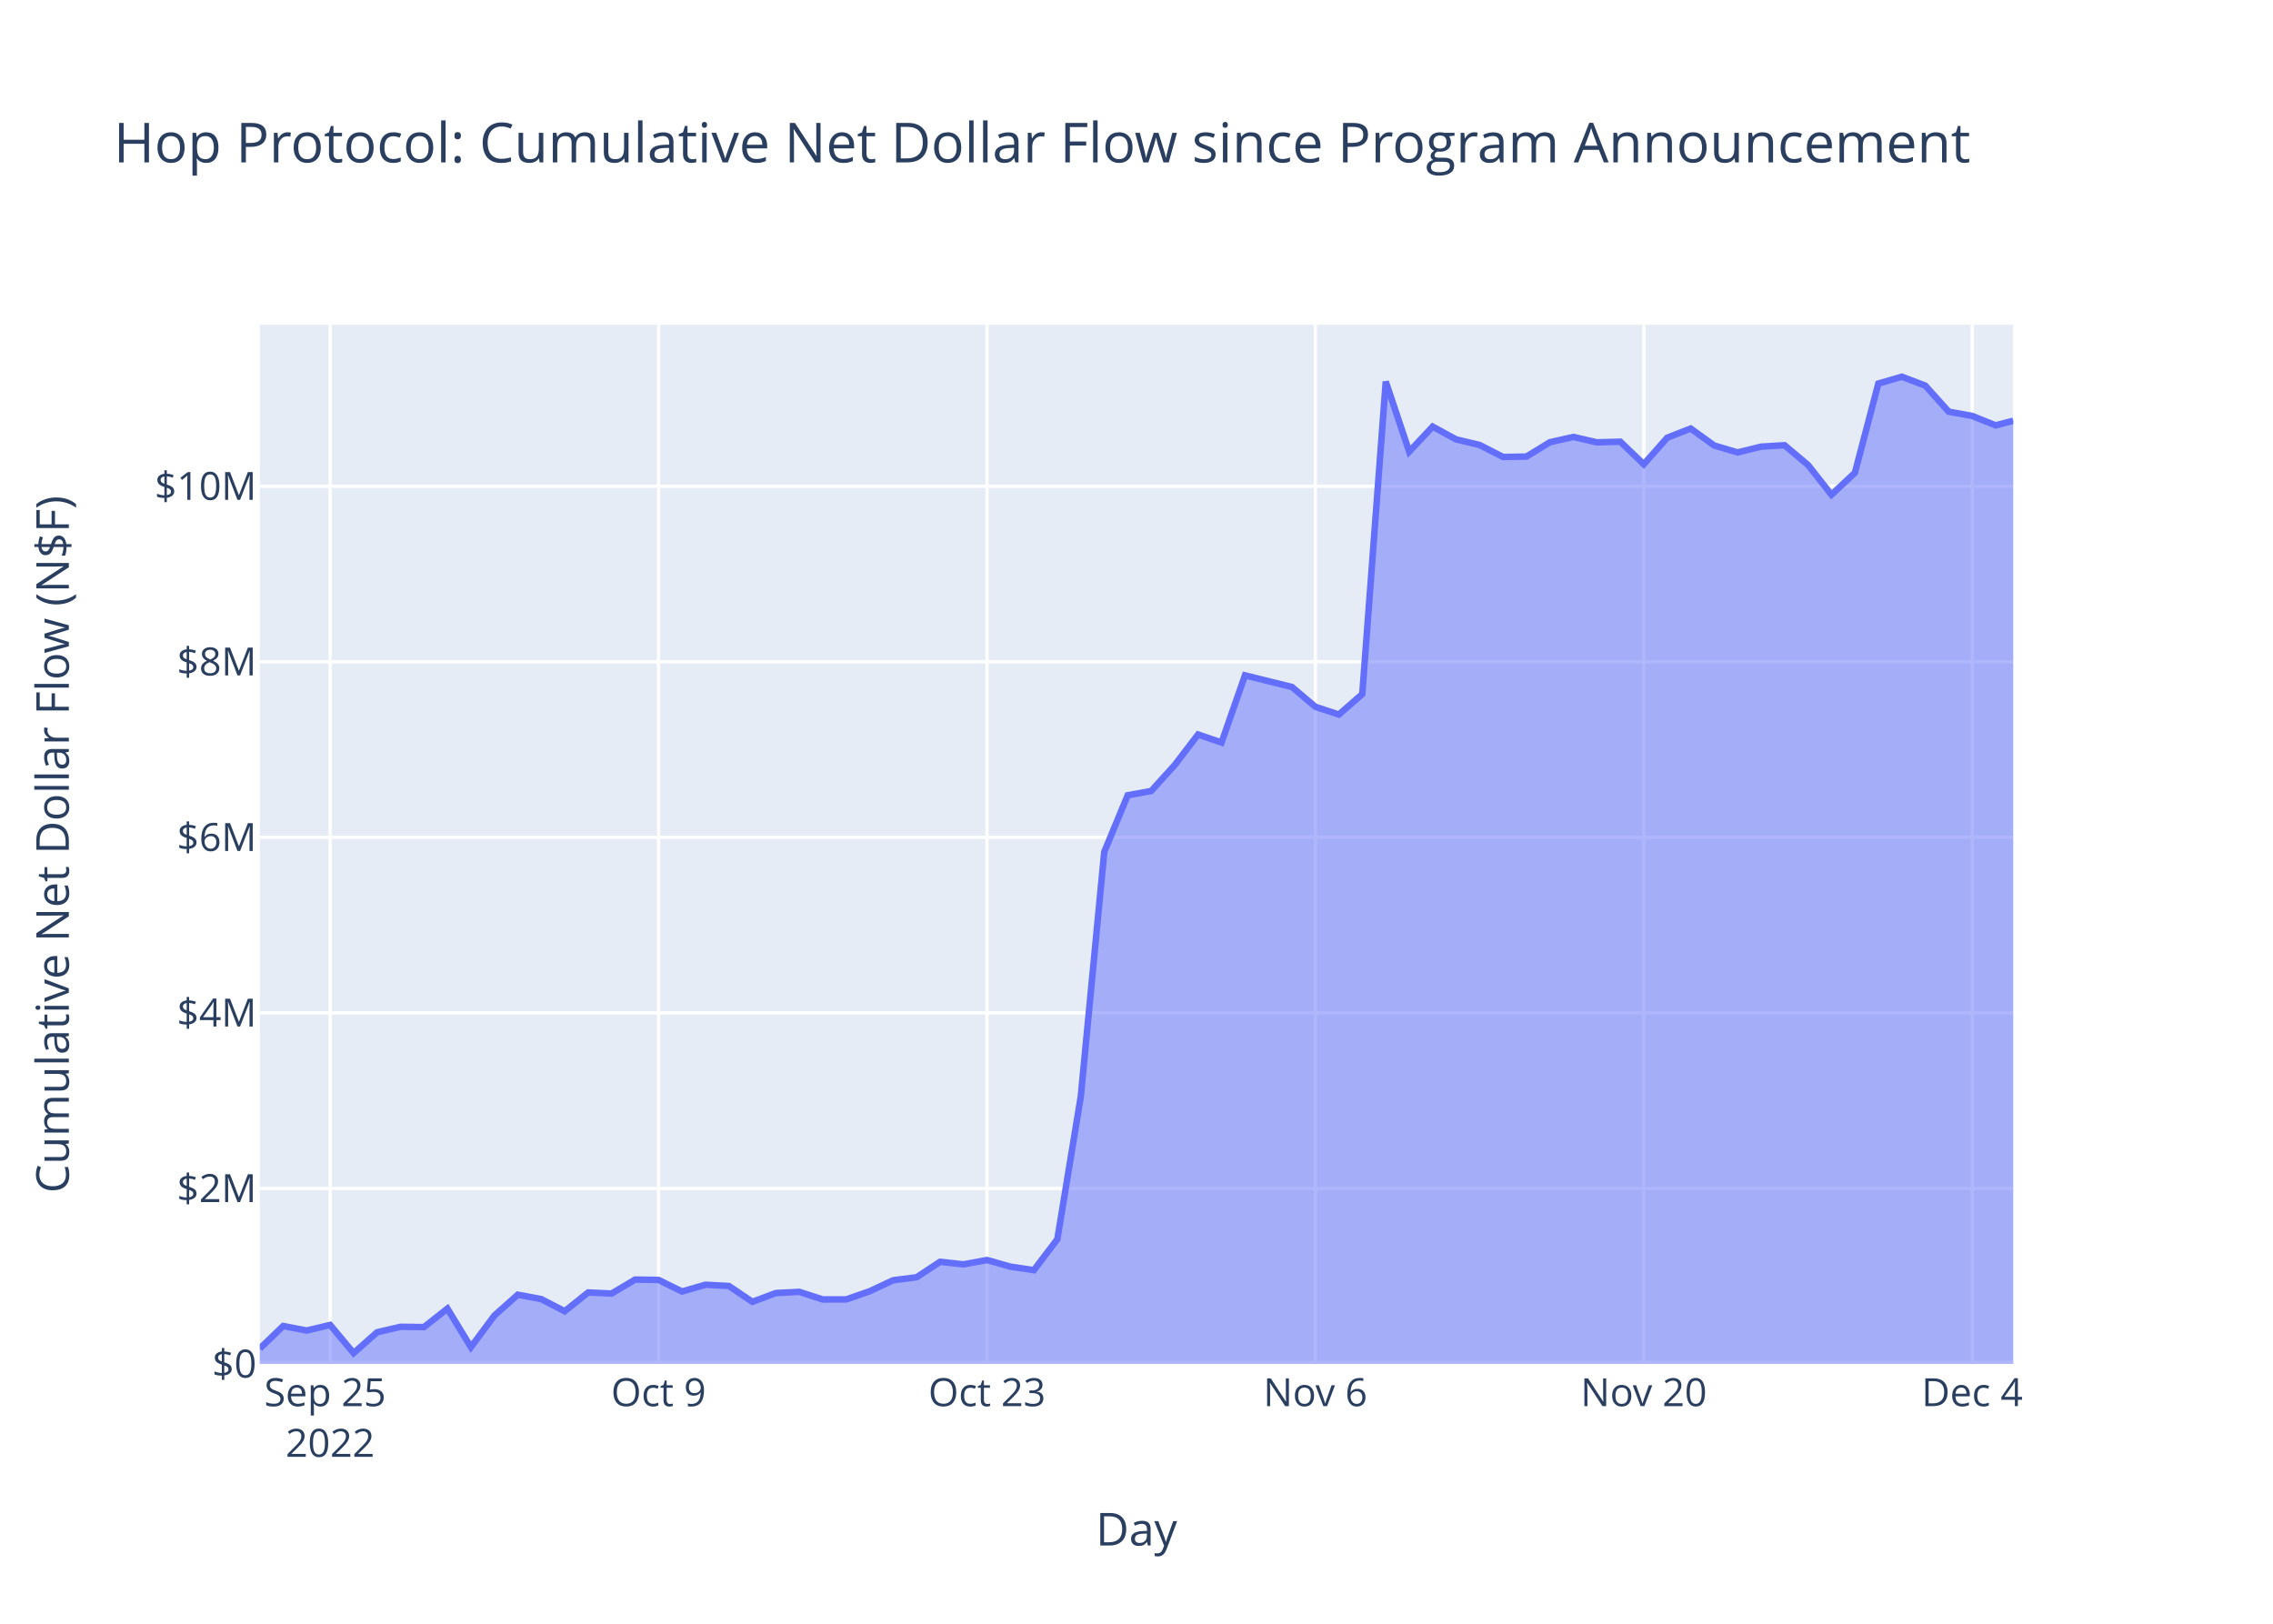
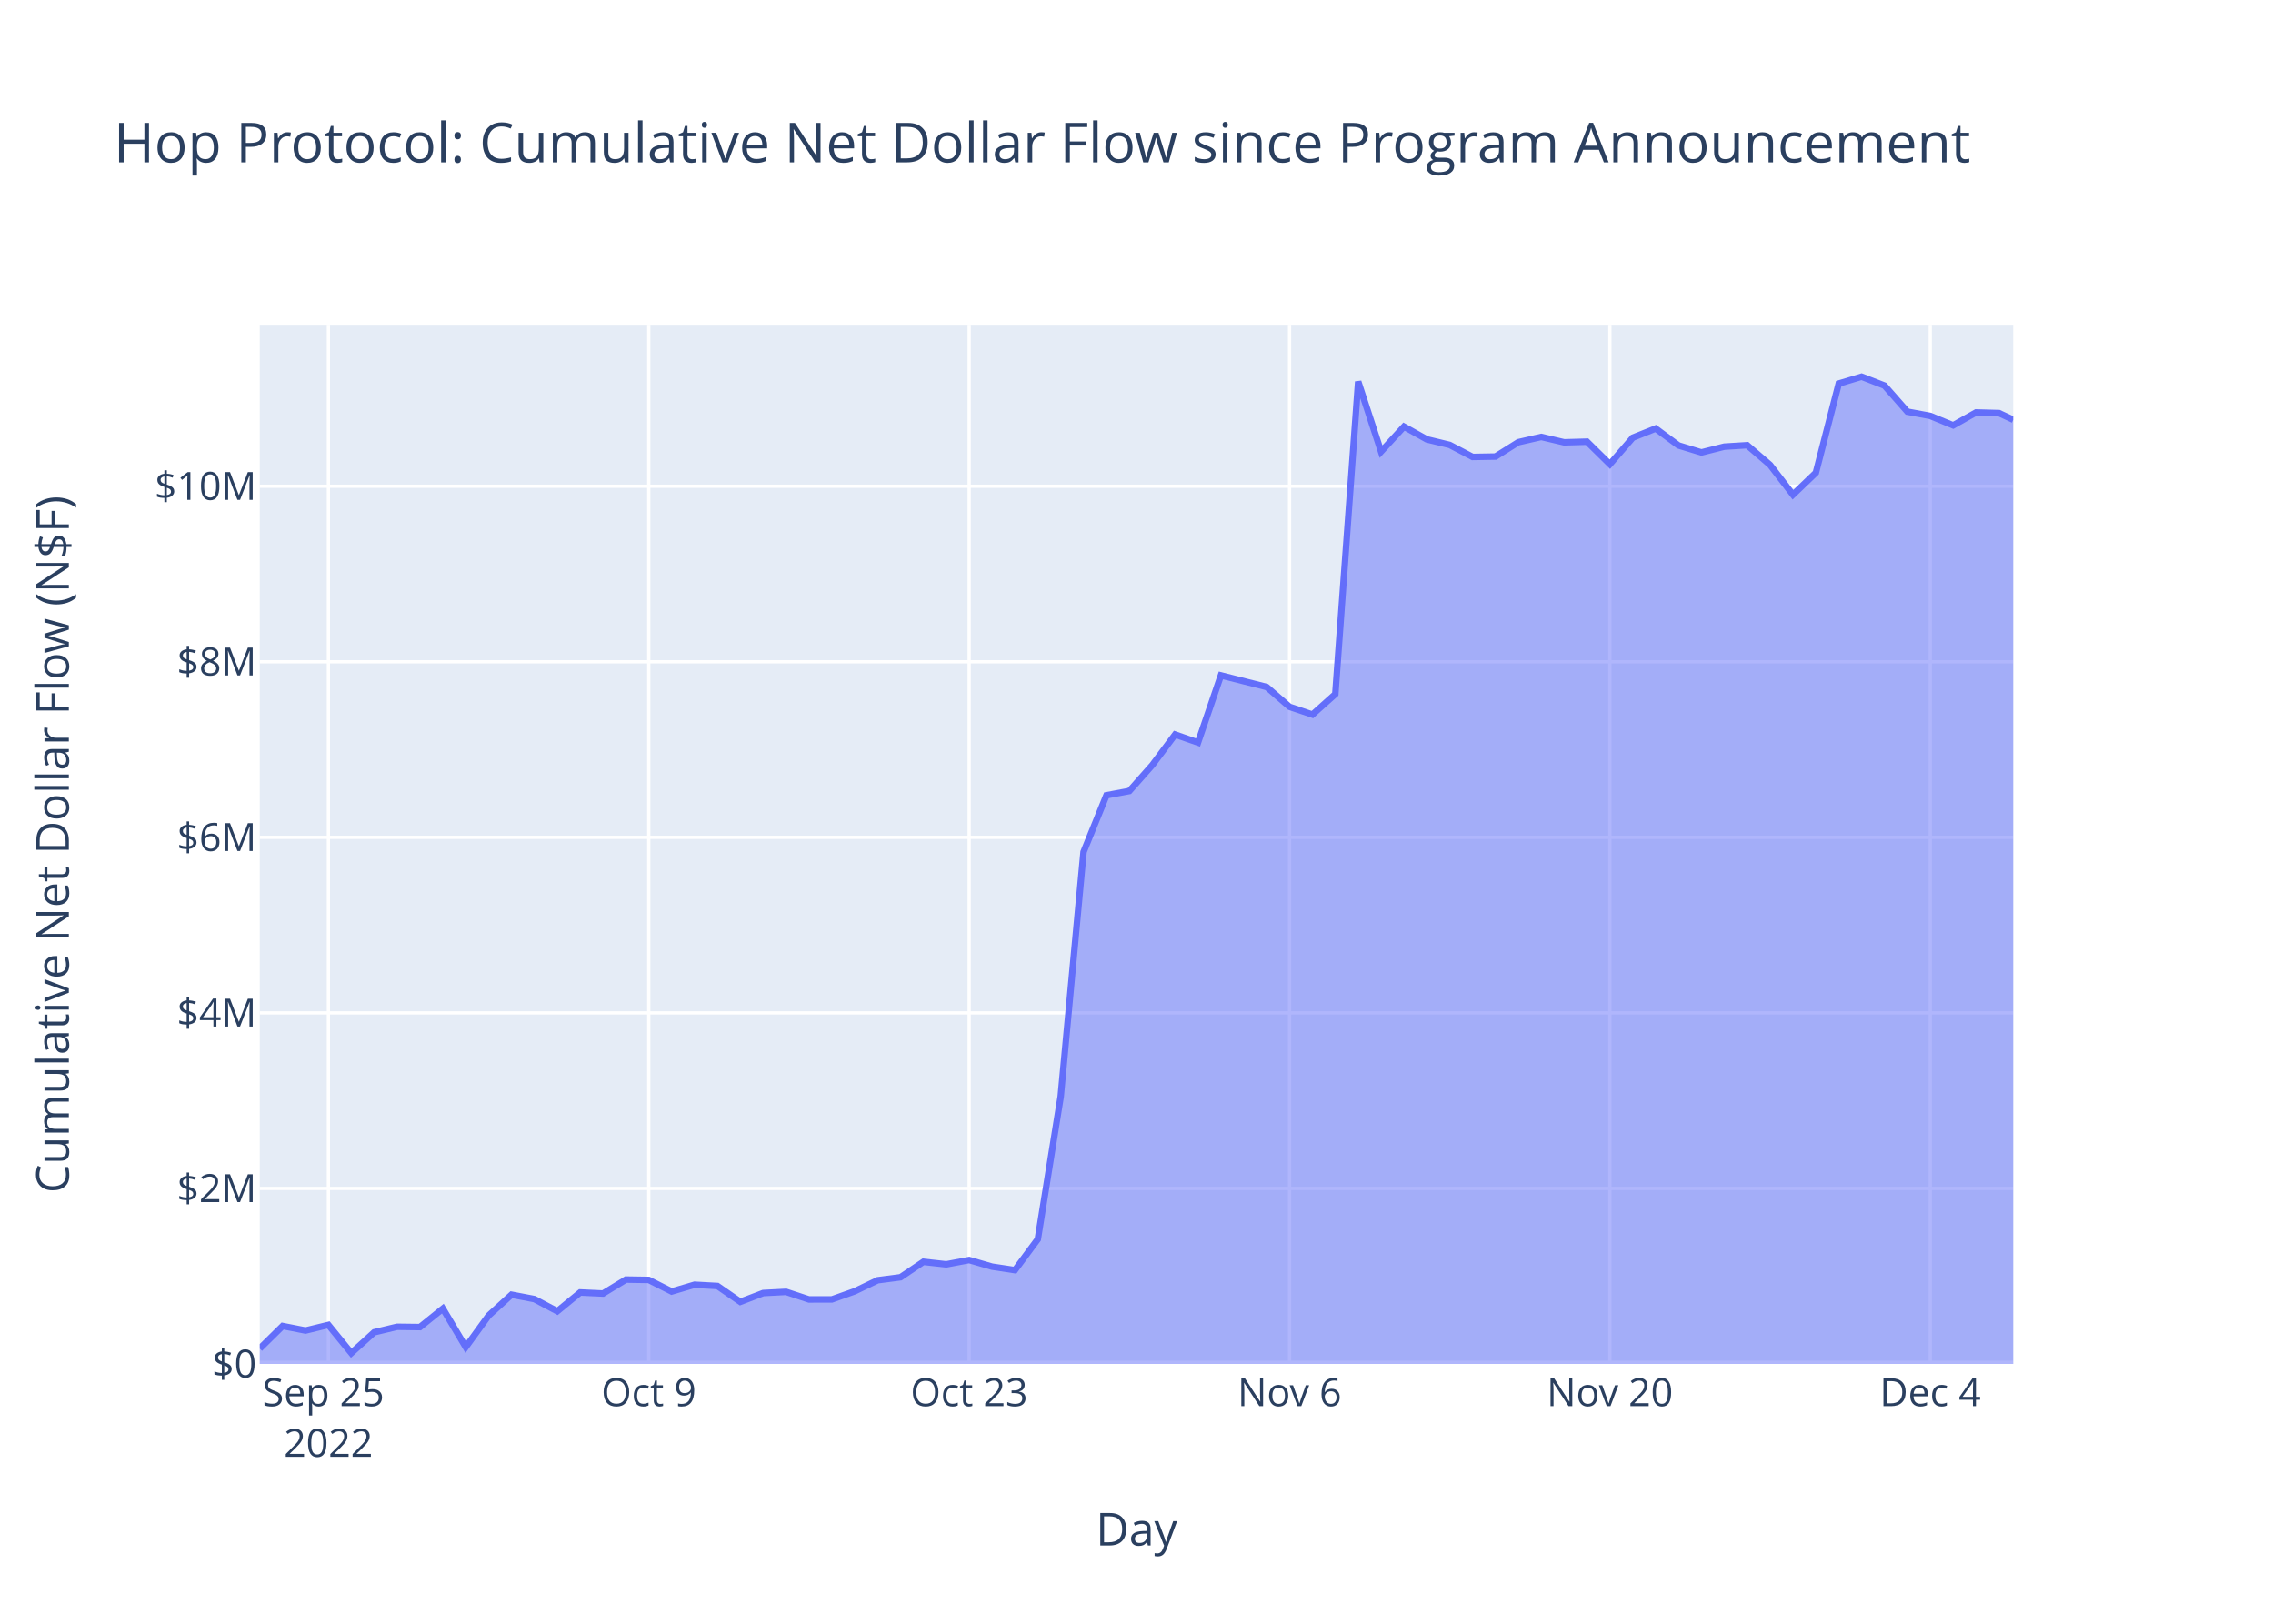
<svg xmlns="http://www.w3.org/2000/svg" class="main-svg" width="700" height="500" style="" viewBox="0 0 700 500">
  <rect x="0" y="0" width="700" height="500" style="fill: rgb(255, 255, 255); fill-opacity: 1;" />
-   <defs id="defs-2abdb4">
+   <defs id="defs-2d5667">
    <g class="clips">
-       <clipPath id="clip2abdb4xyplot" class="plotclip">
+       <clipPath id="clip2d5667xyplot" class="plotclip">
        <rect width="540" height="320" />
      </clipPath>
-       <clipPath class="axesclip" id="clip2abdb4x">
+       <clipPath class="axesclip" id="clip2d5667x">
        <rect x="80" y="0" width="540" height="500" />
      </clipPath>
-       <clipPath class="axesclip" id="clip2abdb4y">
+       <clipPath class="axesclip" id="clip2d5667y">
        <rect x="0" y="100" width="700" height="320" />
      </clipPath>
-       <clipPath class="axesclip" id="clip2abdb4xy">
+       <clipPath class="axesclip" id="clip2d5667xy">
        <rect x="80" y="100" width="540" height="320" />
      </clipPath>
    </g>
    <g class="gradients" />
    <g class="patterns" />
  </defs>
  <g class="bglayer">
    <rect class="bg" x="80" y="100" width="540" height="320" style="fill: rgb(229, 236, 246); fill-opacity: 1; stroke-width: 0;" />
  </g>
  <g class="layer-below">
    <g class="imagelayer" />
    <g class="shapelayer" />
  </g>
  <g class="cartesianlayer">
    <g class="subplot xy">
      <g class="layer-subplot">
        <g class="shapelayer" />
        <g class="imagelayer" />
      </g>
      <g class="minor-gridlayer">
        <g class="x" />
        <g class="y" />
      </g>
      <g class="gridlayer">
        <g class="x">
-           <path class="xgrid crisp" transform="translate(101.67,0)" d="M0,100v320" style="stroke: rgb(255, 255, 255); stroke-opacity: 1; stroke-width: 1px;" />
-           <path class="xgrid crisp" transform="translate(202.81,0)" d="M0,100v320" style="stroke: rgb(255, 255, 255); stroke-opacity: 1; stroke-width: 1px;" />
-           <path class="xgrid crisp" transform="translate(303.95,0)" d="M0,100v320" style="stroke: rgb(255, 255, 255); stroke-opacity: 1; stroke-width: 1px;" />
-           <path class="xgrid crisp" transform="translate(405.08,0)" d="M0,100v320" style="stroke: rgb(255, 255, 255); stroke-opacity: 1; stroke-width: 1px;" />
-           <path class="xgrid crisp" transform="translate(506.22,0)" d="M0,100v320" style="stroke: rgb(255, 255, 255); stroke-opacity: 1; stroke-width: 1px;" />
-           <path class="xgrid crisp" transform="translate(607.36,0)" d="M0,100v320" style="stroke: rgb(255, 255, 255); stroke-opacity: 1; stroke-width: 1px;" />
+           <path class="xgrid crisp" transform="translate(101.14,0)" d="M0,100v320" style="stroke: rgb(255, 255, 255); stroke-opacity: 1; stroke-width: 1px;" />
+           <path class="xgrid crisp" transform="translate(199.8,0)" d="M0,100v320" style="stroke: rgb(255, 255, 255); stroke-opacity: 1; stroke-width: 1px;" />
+           <path class="xgrid crisp" transform="translate(298.47,0)" d="M0,100v320" style="stroke: rgb(255, 255, 255); stroke-opacity: 1; stroke-width: 1px;" />
+           <path class="xgrid crisp" transform="translate(397.13,0)" d="M0,100v320" style="stroke: rgb(255, 255, 255); stroke-opacity: 1; stroke-width: 1px;" />
+           <path class="xgrid crisp" transform="translate(495.79,0)" d="M0,100v320" style="stroke: rgb(255, 255, 255); stroke-opacity: 1; stroke-width: 1px;" />
+           <path class="xgrid crisp" transform="translate(594.45,0)" d="M0,100v320" style="stroke: rgb(255, 255, 255); stroke-opacity: 1; stroke-width: 1px;" />
        </g>
        <g class="y">
          <path class="ygrid crisp" transform="translate(0,365.95)" d="M80,0h540" style="stroke: rgb(255, 255, 255); stroke-opacity: 1; stroke-width: 1px;" />
          <path class="ygrid crisp" transform="translate(0,311.89)" d="M80,0h540" style="stroke: rgb(255, 255, 255); stroke-opacity: 1; stroke-width: 1px;" />
          <path class="ygrid crisp" transform="translate(0,257.84)" d="M80,0h540" style="stroke: rgb(255, 255, 255); stroke-opacity: 1; stroke-width: 1px;" />
          <path class="ygrid crisp" transform="translate(0,203.78)" d="M80,0h540" style="stroke: rgb(255, 255, 255); stroke-opacity: 1; stroke-width: 1px;" />
          <path class="ygrid crisp" transform="translate(0,149.73)" d="M80,0h540" style="stroke: rgb(255, 255, 255); stroke-opacity: 1; stroke-width: 1px;" />
        </g>
      </g>
      <g class="zerolinelayer">
        <path class="yzl zl crisp" transform="translate(0,420)" d="M80,0h540" style="stroke: rgb(255, 255, 255); stroke-opacity: 1; stroke-width: 2px;" />
      </g>
      <path class="xlines-below" />
      <path class="ylines-below" />
      <g class="overlines-below" />
      <g class="xaxislayer-below" />
      <g class="yaxislayer-below" />
      <g class="overaxes-below" />
-       <g class="plot" transform="translate(80,100)" clip-path="url(#clip2abdb4xyplot)">
+       <g class="plot" transform="translate(80,100)" clip-path="url(#clip2d5667xyplot)">
        <g class="scatterlayer mlayer">
-           <g class="trace scatter trace23c35f" style="stroke-miterlimit: 2;">
+           <g class="trace scatter trace52cd62" style="stroke-miterlimit: 2;">
            <g class="fills">
              <g>
-                 <path class="js-fill" d="M540,320L0,320L0,315.26L7.22,308.32L14.45,309.71L21.67,307.99L28.9,316.65L36.12,310.25L43.34,308.56L50.57,308.65L57.79,302.96L65.02,314.82L72.24,305.11L79.47,298.68L86.69,300.03L93.91,303.77L101.14,297.99L108.36,298.32L115.59,294.02L122.81,294.13L130.03,297.69L137.26,295.61L144.48,296L151.71,300.87L158.93,298.17L166.15,297.8L173.38,300.14L180.6,300.13L187.83,297.62L195.05,294.23L202.28,293.31L209.5,288.55L216.72,289.33L223.95,288L231.17,290.04L238.4,291.11L245.62,281.59L252.84,237.67L260.07,162.33L267.29,144.89L274.52,143.57L281.74,135.6L288.96,126.18L296.19,128.64L303.41,107.97L317.86,111.54L325.08,117.64L332.31,120.03L339.53,113.73L346.76,17.5L353.98,39.07L361.21,31.37L368.43,35.3L375.65,37.01L382.88,40.71L390.1,40.59L397.33,36.17L404.55,34.55L411.77,36.21L419,36.01L426.22,42.95L433.45,34.78L440.67,31.96L447.89,37.17L455.12,39.32L462.34,37.54L469.57,37.1L476.79,43.16L484.02,52.34L491.24,45.58L498.46,18.12L505.69,16L512.91,18.74L520.14,26.77L527.36,28.08L534.58,30.98L540,29.56" style="fill: rgb(99, 110, 250); fill-opacity: 0.5; stroke-width: 0;" />
+                 <path class="js-fill" d="M540,320L0,320L0,315.26L7.05,308.32L14.09,309.71L21.14,307.99L28.19,316.65L35.24,310.25L42.28,308.56L49.33,308.65L56.38,302.96L63.43,314.82L70.47,305.11L77.52,298.68L84.57,300.03L91.62,303.77L98.66,297.99L105.71,298.32L112.76,294.02L119.8,294.13L126.85,297.69L133.9,295.61L140.95,296L147.99,300.87L155.04,298.17L162.09,297.8L169.14,300.14L176.18,300.13L183.23,297.62L190.28,294.23L197.33,293.31L204.37,288.55L211.42,289.33L218.47,288L225.51,290.04L232.56,291.11L239.61,281.59L246.66,237.67L253.7,162.33L260.75,144.89L267.8,143.57L274.85,135.6L281.89,126.18L288.94,128.64L295.99,107.97L310.08,111.54L317.13,117.64L324.18,120.03L331.22,113.73L338.27,17.5L345.32,39.07L352.37,31.37L359.41,35.3L366.46,37.01L373.51,40.71L380.56,40.59L387.6,36.17L394.65,34.55L401.7,36.21L408.74,36.01L415.79,42.95L422.84,34.78L429.89,31.96L436.93,37.17L443.98,39.32L451.03,37.54L458.08,37.1L465.12,43.16L472.17,52.34L479.22,45.58L486.27,18.12L493.31,16L500.36,18.74L507.41,26.77L514.45,28.08L521.5,30.98L528.55,27.01L535.6,27.21L540,29.25" style="fill: rgb(99, 110, 250); fill-opacity: 0.5; stroke-width: 0;" />
              </g>
            </g>
            <g class="errorbars" />
            <g class="lines">
-               <path class="js-line" d="M0,315.26L7.22,308.32L14.45,309.71L21.67,307.99L28.9,316.65L36.12,310.25L43.34,308.56L50.57,308.65L57.79,302.96L65.02,314.82L72.24,305.11L79.47,298.68L86.69,300.03L93.91,303.77L101.14,297.99L108.36,298.32L115.59,294.02L122.81,294.13L130.03,297.69L137.26,295.61L144.48,296L151.71,300.87L158.93,298.17L166.15,297.8L173.38,300.14L180.6,300.13L187.83,297.62L195.05,294.23L202.28,293.31L209.5,288.55L216.72,289.33L223.95,288L231.17,290.04L238.4,291.11L245.62,281.59L252.84,237.67L260.07,162.33L267.29,144.89L274.52,143.57L281.74,135.6L288.96,126.18L296.19,128.64L303.41,107.97L317.86,111.54L325.08,117.64L332.31,120.03L339.53,113.73L346.76,17.5L353.98,39.07L361.21,31.37L368.43,35.3L375.65,37.01L382.88,40.71L390.1,40.59L397.33,36.17L404.55,34.55L411.77,36.21L419,36.01L426.22,42.95L433.45,34.78L440.67,31.96L447.89,37.17L455.12,39.32L462.34,37.54L469.57,37.1L476.79,43.16L484.02,52.34L491.24,45.58L498.46,18.12L505.69,16L512.91,18.74L520.14,26.77L527.36,28.08L534.58,30.98L540,29.56" style="vector-effect: non-scaling-stroke; fill: none; stroke: rgb(99, 110, 250); stroke-opacity: 1; stroke-width: 2px; opacity: 1;" />
+               <path class="js-line" d="M0,315.26L7.05,308.32L14.09,309.71L21.14,307.99L28.19,316.65L35.24,310.25L42.28,308.56L49.33,308.65L56.38,302.96L63.43,314.82L70.47,305.11L77.52,298.68L84.57,300.03L91.62,303.77L98.66,297.99L105.71,298.32L112.76,294.02L119.8,294.13L126.85,297.69L133.9,295.61L140.95,296L147.99,300.87L155.04,298.17L162.09,297.8L169.14,300.14L176.18,300.13L183.23,297.62L190.28,294.23L197.33,293.31L204.37,288.55L211.42,289.33L218.47,288L225.51,290.04L232.56,291.11L239.61,281.59L246.66,237.67L253.7,162.33L260.75,144.89L267.8,143.57L274.85,135.6L281.89,126.18L288.94,128.64L295.99,107.97L310.08,111.54L317.13,117.64L324.18,120.03L331.22,113.73L338.27,17.5L345.32,39.07L352.37,31.37L359.41,35.3L366.46,37.01L373.51,40.71L380.56,40.59L387.6,36.17L394.65,34.55L401.7,36.21L408.74,36.01L415.79,42.95L422.84,34.78L429.89,31.96L436.93,37.17L443.98,39.32L451.03,37.54L458.08,37.1L465.12,43.16L472.17,52.34L479.22,45.58L486.27,18.12L493.31,16L500.36,18.74L507.41,26.77L514.45,28.08L521.5,30.98L528.55,27.01L535.6,27.21L540,29.25" style="vector-effect: non-scaling-stroke; fill: none; stroke: rgb(99, 110, 250); stroke-opacity: 1; stroke-width: 2px; opacity: 1;" />
            </g>
            <g class="points" />
            <g class="text" />
          </g>
        </g>
      </g>
      <g class="overplot" />
      <path class="xlines-above crisp" d="M0,0" style="fill: none;" />
      <path class="ylines-above crisp" d="M0,0" style="fill: none;" />
      <g class="overlines-above" />
      <g class="xaxislayer-above">
        <g class="xtick">
-           <text text-anchor="middle" x="0" y="433" transform="translate(101.67,0)" style="font-family: 'Open Sans', verdana, arial, sans-serif; font-size: 12px; fill: rgb(42, 63, 95); fill-opacity: 1; white-space: pre; opacity: 1;">
+           <text text-anchor="middle" x="0" y="433" transform="translate(101.14,0)" style="font-family: 'Open Sans', verdana, arial, sans-serif; font-size: 12px; fill: rgb(42, 63, 95); fill-opacity: 1; white-space: pre; opacity: 1;">
            <tspan class="line" dy="0em" x="0" y="433">Sep 25</tspan>
            <tspan class="line" dy="1.3em" x="0" y="433">2022</tspan>
          </text>
        </g>
        <g class="xtick">
-           <text text-anchor="middle" x="0" y="433" style="font-family: 'Open Sans', verdana, arial, sans-serif; font-size: 12px; fill: rgb(42, 63, 95); fill-opacity: 1; white-space: pre; opacity: 1;" transform="translate(202.81,0)">Oct 9</text>
+           <text text-anchor="middle" x="0" y="433" style="font-family: 'Open Sans', verdana, arial, sans-serif; font-size: 12px; fill: rgb(42, 63, 95); fill-opacity: 1; white-space: pre; opacity: 1;" transform="translate(199.8,0)">Oct 9</text>
        </g>
        <g class="xtick">
-           <text text-anchor="middle" x="0" y="433" style="font-family: 'Open Sans', verdana, arial, sans-serif; font-size: 12px; fill: rgb(42, 63, 95); fill-opacity: 1; white-space: pre; opacity: 1;" transform="translate(303.95,0)">Oct 23</text>
+           <text text-anchor="middle" x="0" y="433" style="font-family: 'Open Sans', verdana, arial, sans-serif; font-size: 12px; fill: rgb(42, 63, 95); fill-opacity: 1; white-space: pre; opacity: 1;" transform="translate(298.47,0)">Oct 23</text>
        </g>
        <g class="xtick">
-           <text text-anchor="middle" x="0" y="433" style="font-family: 'Open Sans', verdana, arial, sans-serif; font-size: 12px; fill: rgb(42, 63, 95); fill-opacity: 1; white-space: pre; opacity: 1;" transform="translate(405.08,0)">Nov 6</text>
+           <text text-anchor="middle" x="0" y="433" style="font-family: 'Open Sans', verdana, arial, sans-serif; font-size: 12px; fill: rgb(42, 63, 95); fill-opacity: 1; white-space: pre; opacity: 1;" transform="translate(397.13,0)">Nov 6</text>
        </g>
        <g class="xtick">
-           <text text-anchor="middle" x="0" y="433" style="font-family: 'Open Sans', verdana, arial, sans-serif; font-size: 12px; fill: rgb(42, 63, 95); fill-opacity: 1; white-space: pre; opacity: 1;" transform="translate(506.22,0)">Nov 20</text>
+           <text text-anchor="middle" x="0" y="433" style="font-family: 'Open Sans', verdana, arial, sans-serif; font-size: 12px; fill: rgb(42, 63, 95); fill-opacity: 1; white-space: pre; opacity: 1;" transform="translate(495.79,0)">Nov 20</text>
        </g>
        <g class="xtick">
-           <text text-anchor="middle" x="0" y="433" style="font-family: 'Open Sans', verdana, arial, sans-serif; font-size: 12px; fill: rgb(42, 63, 95); fill-opacity: 1; white-space: pre; opacity: 1;" transform="translate(607.36,0)">Dec 4</text>
+           <text text-anchor="middle" x="0" y="433" style="font-family: 'Open Sans', verdana, arial, sans-serif; font-size: 12px; fill: rgb(42, 63, 95); fill-opacity: 1; white-space: pre; opacity: 1;" transform="translate(594.45,0)">Dec 4</text>
        </g>
      </g>
      <g class="yaxislayer-above">
        <g class="ytick">
          <text text-anchor="end" x="79" y="4.2" transform="translate(0,420)" style="font-family: 'Open Sans', verdana, arial, sans-serif; font-size: 12px; fill: rgb(42, 63, 95); fill-opacity: 1; white-space: pre; opacity: 1;">$0</text>
        </g>
        <g class="ytick">
          <text text-anchor="end" x="79" y="4.2" style="font-family: 'Open Sans', verdana, arial, sans-serif; font-size: 12px; fill: rgb(42, 63, 95); fill-opacity: 1; white-space: pre; opacity: 1;" transform="translate(0,365.95)">$2M</text>
        </g>
        <g class="ytick">
          <text text-anchor="end" x="79" y="4.2" style="font-family: 'Open Sans', verdana, arial, sans-serif; font-size: 12px; fill: rgb(42, 63, 95); fill-opacity: 1; white-space: pre; opacity: 1;" transform="translate(0,311.89)">$4M</text>
        </g>
        <g class="ytick">
          <text text-anchor="end" x="79" y="4.2" style="font-family: 'Open Sans', verdana, arial, sans-serif; font-size: 12px; fill: rgb(42, 63, 95); fill-opacity: 1; white-space: pre; opacity: 1;" transform="translate(0,257.84)">$6M</text>
        </g>
        <g class="ytick">
          <text text-anchor="end" x="79" y="4.2" style="font-family: 'Open Sans', verdana, arial, sans-serif; font-size: 12px; fill: rgb(42, 63, 95); fill-opacity: 1; white-space: pre; opacity: 1;" transform="translate(0,203.78)">$8M</text>
        </g>
        <g class="ytick">
          <text text-anchor="end" x="79" y="4.2" style="font-family: 'Open Sans', verdana, arial, sans-serif; font-size: 12px; fill: rgb(42, 63, 95); fill-opacity: 1; white-space: pre; opacity: 1;" transform="translate(0,149.73)">$10M</text>
        </g>
      </g>
      <g class="overaxes-above" />
    </g>
  </g>
  <g class="polarlayer" />
  <g class="smithlayer" />
  <g class="ternarylayer" />
  <g class="geolayer" />
  <g class="funnelarealayer" />
  <g class="pielayer" />
  <g class="iciclelayer" />
  <g class="treemaplayer" />
  <g class="sunburstlayer" />
  <g class="glimages" />
-   <defs id="topdefs-2abdb4">
+   <defs id="topdefs-2d5667">
    <g class="clips" />
  </defs>
  <g class="layer-above">
    <g class="imagelayer" />
    <g class="shapelayer" />
  </g>
  <g class="infolayer">
    <g class="g-gtitle">
      <text class="gtitle" x="35" y="50" text-anchor="start" dy="0em" style="font-family: 'Open Sans', verdana, arial, sans-serif; font-size: 17px; fill: rgb(42, 63, 95); opacity: 1; font-weight: normal; white-space: pre;">Hop Protocol: Cumulative Net Dollar Flow since Program Announcement</text>
    </g>
    <g class="g-xtitle">
      <text class="xtitle" x="350" y="475.909" text-anchor="middle" style="font-family: 'Open Sans', verdana, arial, sans-serif; font-size: 14px; fill: rgb(42, 63, 95); opacity: 1; font-weight: normal; white-space: pre;">Day</text>
    </g>
    <g class="g-ytitle">
      <text class="ytitle" transform="rotate(-90,21.2,260)" x="21.2" y="260" text-anchor="middle" style="font-family: 'Open Sans', verdana, arial, sans-serif; font-size: 14px; fill: rgb(42, 63, 95); opacity: 1; font-weight: normal; white-space: pre;">Cumulative Net Dollar Flow (N$F)</text>
    </g>
  </g>
</svg>
